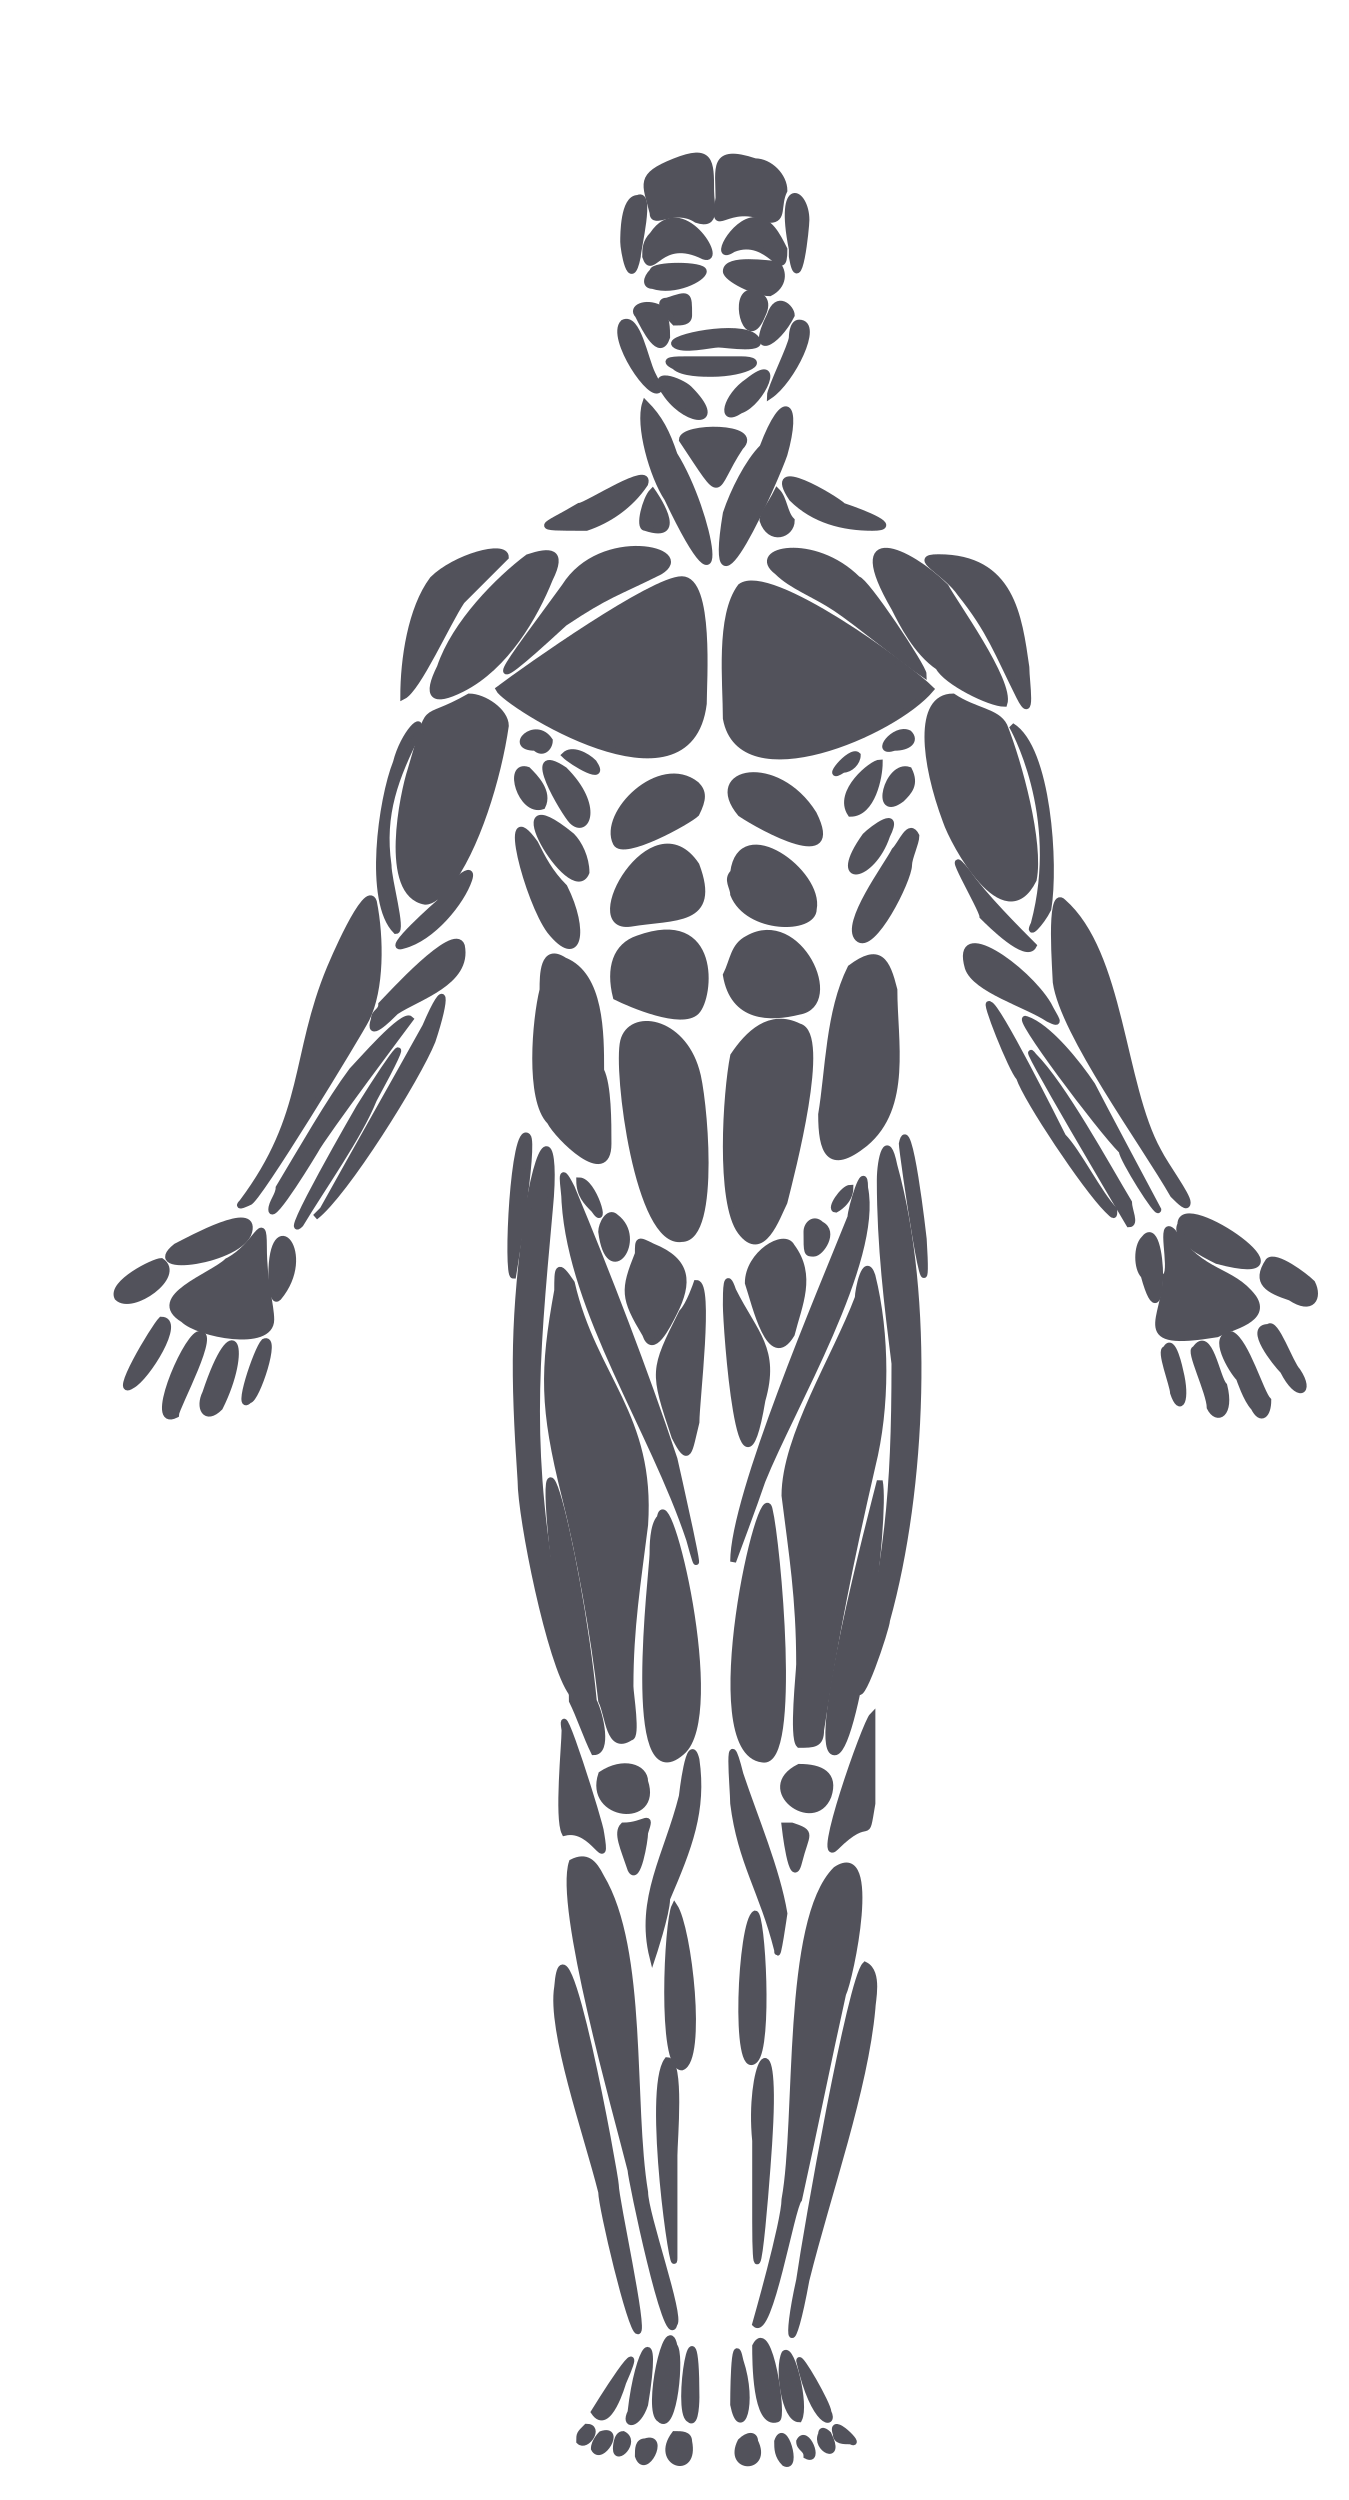
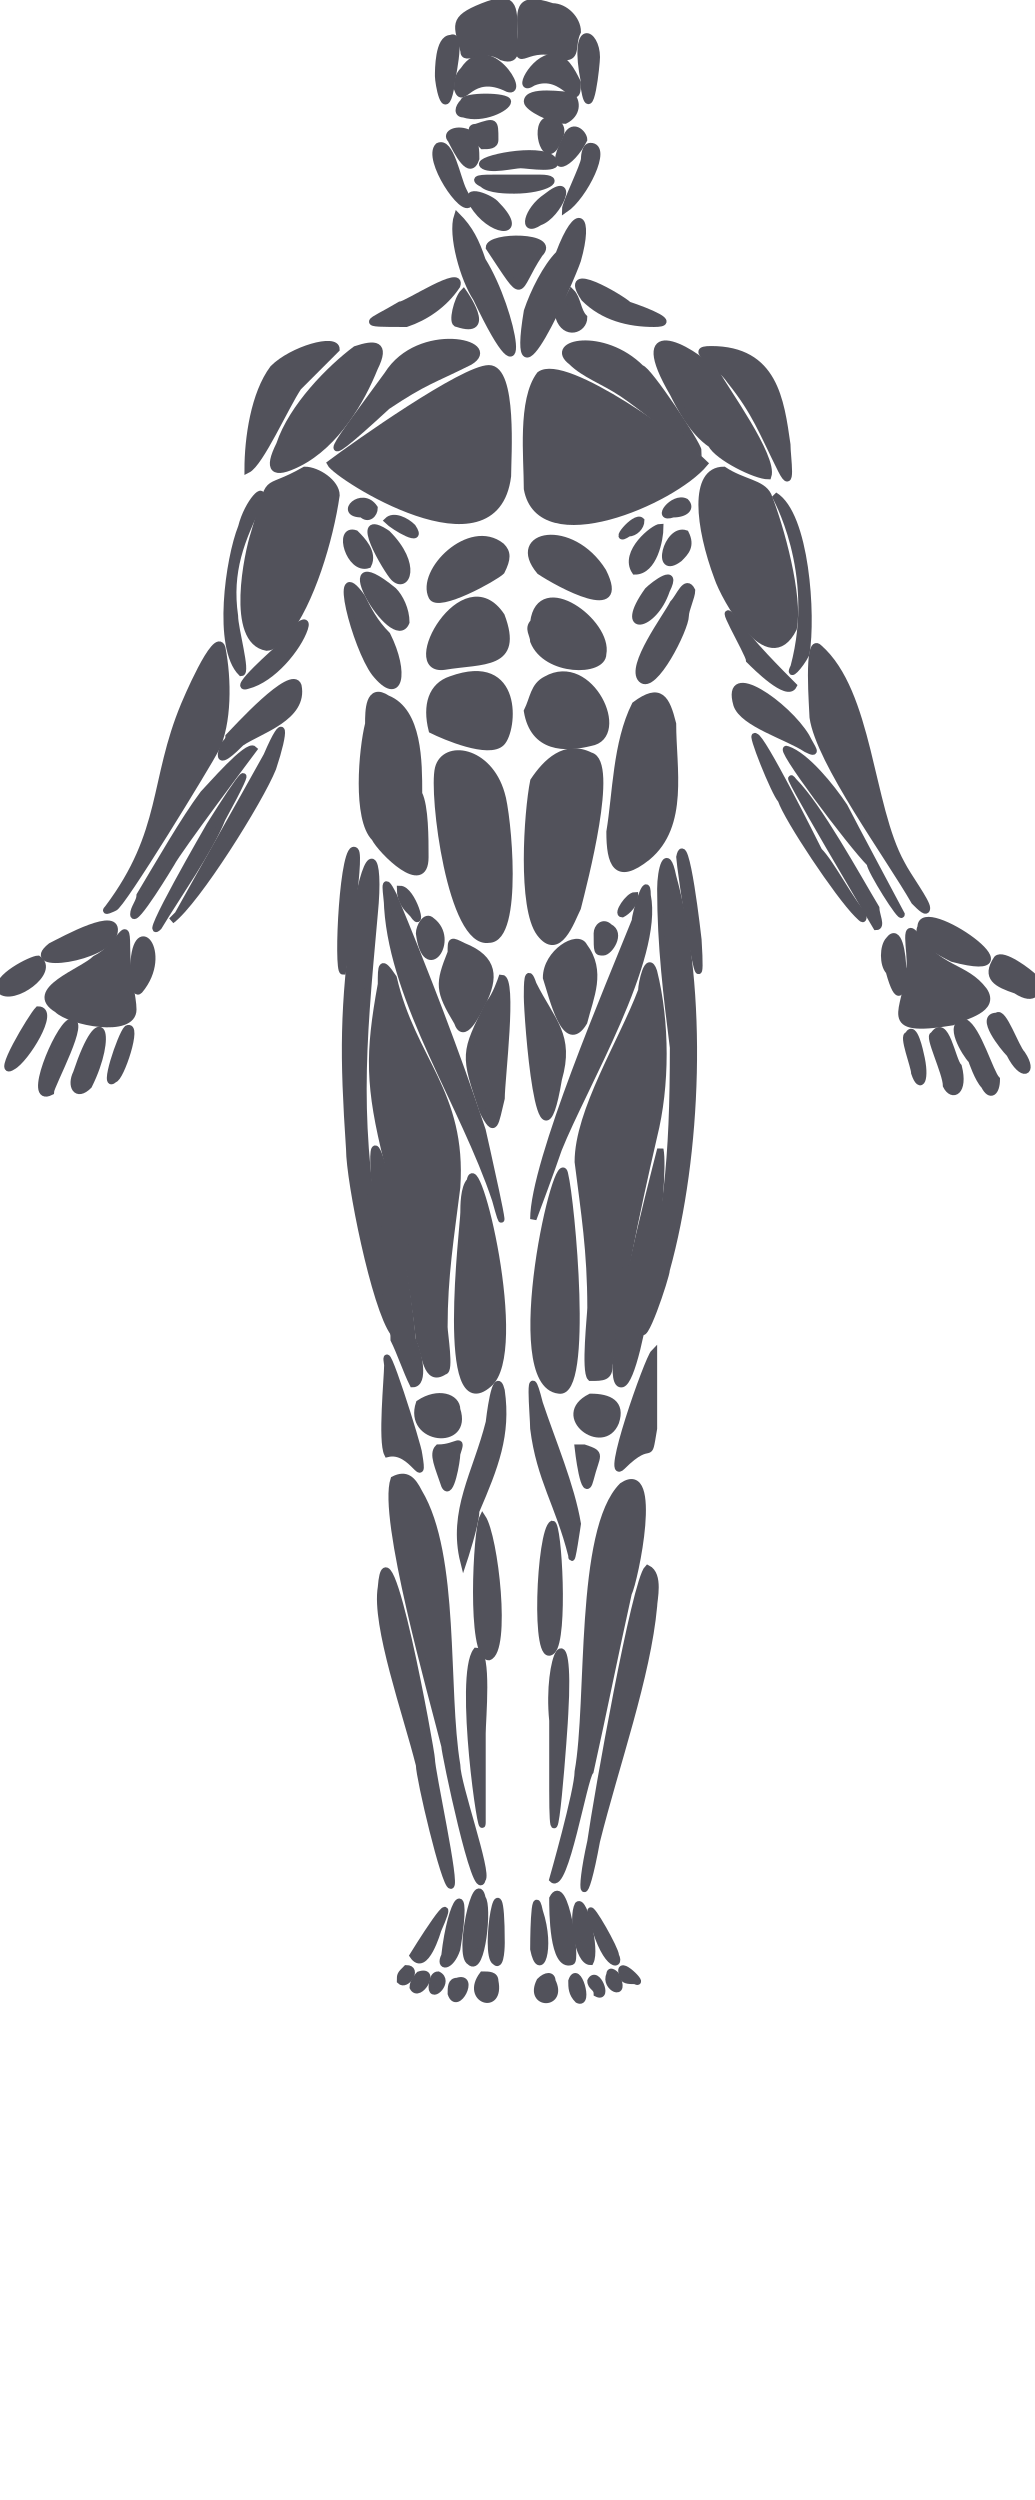
- <svg xmlns="http://www.w3.org/2000/svg" viewBox="-16 -21 184 341" fill-rule="evenodd" clip-rule="evenodd">
-   <style>.muscle path { stroke: #52525b; stroke-width: 0.8; }</style>
+ <svg xmlns="http://www.w3.org/2000/svg" viewBox="0 0 163 393.75" fill-rule="evenodd" clip-rule="evenodd">
+   <style>.muscle path { stroke: #52525b; stroke-width: 1.0; }</style>
  <g id="head" class="muscle" data-muscle="head" fill="#52525b">
    <path id="head-0" d="M85 59c-3,4 -2,13 -2,18 2,11 23,2 28,-4 -3,-3 -22,-17 -26,-14z" />
    <path id="head-1" d="M80 75c0,-3 1,-17 -3,-17 -4,0 -21,12 -25,15 1,2 26,18 28,2z" />
    <path id="head-2" d="M45 100c4,-5 7,-15 8,-22 0,-2 -3,-4 -5,-4 -7,4 -5,0 -8,10 -1,3 -4,17 2,18 1,0 2,-1 3,-2z" />
    <path id="head-3" d="M125 99c1,-5 -2,-16 -4,-21 -1,-2 -4,-2 -7,-4 -5,0 -4,9 -1,17 1,3 8,16 12,8z" />
    <path id="head-4" d="M104 140c0,9 1,17 2,25 0,18 -1,27 -5,44 0,4 4,-8 4,-9 5,-18 6,-44 1,-62 -1,-5 -2,-1 -2,2z" />
    <path id="head-5" d="M112 70c1,2 7,5 9,5 1,-3 -7,-14 -8,-16 -5,-5 -14,-9 -7,3 1,2 3,6 6,8z" />
    <path id="head-6" d="M56 55c-4,3 -10,9 -12,15 -2,4 -1,5 3,3 6,-3 10,-10 12,-15 2,-4 0,-4 -3,-3z" />
    <path id="head-7" d="M84 101c2,5 11,5 11,2 1,-5 -10,-13 -11,-5 -1,1 0,2 0,3z" />
    <path id="head-8" d="M79 97c-6,-9 -16,9 -9,8 6,-1 12,0 9,-8z" />
    <path id="head-9" d="M110 71c0,-1 -8,-13 -9,-13 -6,-6 -15,-4 -11,-1 2,2 5,3 8,5 3,2 9,7 12,9z" />
    <path id="head-10" d="M61 64c6,-4 7,-4 13,-7 5,-3 -8,-6 -13,2 -8,11 -13,17 0,5z" />
    <path id="head-11" d="M43 58c-3,4 -4,11 -4,16 2,-1 6,-10 8,-13 1,-1 6,-6 6,-6 0,-2 -7,0 -10,3z" />
    <path id="head-12" d="M124 70c-1,-7 -2,-15 -12,-15 -4,0 1,2 3,5 4,5 5,8 8,14 2,4 1,-2 1,-4z" />
    <path id="head-13" d="M85 90c3,2 14,8 10,0 -5,-8 -15,-6 -10,0z" />
    <path id="head-14" d="M79 86c-5,-4 -13,4 -11,8 1,2 10,-3 11,-4 1,-2 1,-3 0,-4z" />
    <path id="head-15" d="M83 49c-3,18 7,-5 8,-8 2,-7 0,-9 -3,-1 -2,2 -4,6 -5,9z" />
    <path id="head-16" d="M75 47c9,19 6,2 1,-6 -1,-3 -2,-5 -4,-7 -1,3 1,10 3,13z" />
    <path id="head-17" d="M91 5c0,-2 -2,-4 -4,-4 -6,-2 -5,1 -5,5 -1,6 1,0 7,3 2,0 1,-2 2,-4z" />
    <path id="head-18" d="M73 8c0,2 3,-1 6,1 3,1 2,-2 2,-4 0,-4 0,-6 -5,-4 -5,2 -4,3 -3,7z" />
    <path id="head-19" d="M57 94c-5,-7 -1,8 2,12 4,5 5,0 2,-6 -2,-2 -3,-4 -4,-6z" />
    <path id="head-20" d="M109 93c-1,-2 -2,1 -3,2 -1,2 -7,10 -5,12 2,2 7,-8 7,-10 0,-1 1,-3 1,-4z" />
    <path id="head-21" d="M77 39c6,9 4,7 8,1 3,-3 -8,-3 -8,-1z" />
    <path id="head-22" d="M103 51c4,0 -1,-2 -4,-3 -1,-1 -11,-7 -7,-1 3,3 7,4 11,4z" />
    <path id="head-23" d="M64 51c3,-1 6,-3 8,-6 1,-3 -8,3 -9,3 -5,3 -7,3 1,3z" />
    <path id="head-24" d="M38 106c1,0 -1,-7 -1,-9 -1,-7 1,-12 4,-18 1,-3 -2,0 -3,4 -2,5 -4,19 0,23 0,0 0,0 0,0z" />
    <path id="head-25" d="M127 103c1,-6 0,-22 -5,-25 0,0 7,12 3,27 -1,2 1,0 2,-2z" />
    <path id="head-26" d="M62 93c-11,-9 0,10 2,5 0,-2 -1,-4 -2,-5z" />
    <path id="head-27" d="M102 93c-5,7 1,6 3,0 2,-4 -2,-1 -3,0z" />
    <path id="head-28" d="M81 30c5,0 8,-2 4,-2 -2,0 -5,0 -7,0 -2,0 -4,0 -2,1 1,1 4,1 5,1z" />
    <path id="head-29" d="M72 14c1,3 2,-3 8,0 3,1 -3,-9 -7,-3 -1,1 -1,2 -1,3z" />
    <path id="head-30" d="M87 9c-3,0 -6,6 -3,4 5,-2 7,5 7,0 -1,-2 -2,-4 -4,-4z" />
    <path id="head-31" d="M61 84c-6,-4 0,6 1,7 2,2 4,-2 -1,-7z" />
    <path id="head-32" d="M104 83c-1,0 -6,4 -4,7 3,0 4,-5 4,-7z" />
    <path id="head-33" d="M82 26c1,0 7,1 5,-1 -2,-2 -12,0 -11,1 1,1 5,0 6,0z" />
    <path id="head-34" d="M73 18c3,1 7,-1 7,-2 0,-1 -7,-1 -7,0 -1,1 -1,2 0,2z" />
    <path id="head-35" d="M90 15c-1,0 -7,-1 -7,1 0,1 4,3 6,3 2,-1 2,-3 1,-4z" />
    <path id="head-36" d="M71 14c0,-1 2,-9 0,-8 -2,0 -2,5 -2,6 0,1 1,7 2,2l0 0z" />
    <path id="head-37" d="M92 14c1,6 2,-4 2,-5 0,-4 -4,-6 -2,4l0 1z" />
    <path id="head-38" d="M75 33c3,4 8,4 3,-1 -1,-1 -6,-3 -3,1z" />
    <path id="head-39" d="M85 35c3,-1 6,-8 1,-4 -3,2 -4,6 -1,4z" />
    <path id="head-40" d="M73 30c-1,-2 -2,-8 -4,-7 -2,2 4,11 5,9 0,0 -1,-2 -1,-2z" />
    <path id="head-41" d="M92 25c0,1 -3,7 -3,8 3,-2 7,-10 4,-10 -1,0 -1,2 -1,2z" />
    <path id="head-42" d="M56 84c-3,-1 -1,6 2,5 1,-2 -1,-4 -2,-5z" />
    <path id="head-43" d="M108 84c-3,-1 -5,7 -1,4 1,-1 2,-2 1,-4z" />
    <path id="head-44" d="M71 22c1,2 3,6 4,3 0,-1 0,-3 -1,-4 -2,-1 -4,0 -3,1z" />
    <path id="head-45" d="M89 22c-3,6 1,4 3,0 0,-1 -2,-3 -3,0z" />
    <path id="head-46" d="M92 50c-1,-1 -1,-3 -2,-4 -1,2 -2,3 -2,4 1,3 4,2 4,0z" />
    <path id="head-47" d="M72 51c6,2 1,-5 1,-5 -1,1 -2,5 -1,5z" />
    <path id="head-48" d="M78 22c0,-3 0,-3 -3,-2 -2,0 1,3 1,3 1,0 2,0 2,-1z" />
    <path id="head-49" d="M88 22c1,-2 0,-3 -2,-3 -2,1 0,8 2,3z" />
    <path id="head-50" d="M61 82c1,1 6,4 4,1 -1,-1 -3,-2 -4,-1z" />
    <path id="head-51" d="M101 82c-1,-1 -5,4 -2,2 1,0 2,-1 2,-2z" />
    <path id="head-52" d="M59 80c-2,-3 -6,1 -2,1 1,1 2,0 2,-1z" />
    <path id="head-53" d="M108 79c-2,-1 -5,3 -2,2 2,0 3,-1 2,-2z" />
  </g>
  <g id="chest" class="muscle" data-muscle="chest" fill="#52525b">
    <path id="chest-0" d="M155 156c-3,-4 -7,-3 -11,-9 -2,-2 0,5 -1,6 0,6 -5,10 7,8 2,-1 7,-2 5,-5z" />
    <path id="chest-1" d="M157 170c-1,-1 -3,-8 -5,-9 -3,0 0,5 1,6 0,0 1,3 2,4 1,2 2,1 2,-1z" />
    <path id="chest-2" d="M163 154c-1,-1 -5,-4 -6,-3 -2,3 0,4 3,5 3,2 4,0 3,-2z" />
    <path id="chest-3" d="M157 160c-3,0 1,5 2,6 2,4 4,3 2,0 -1,-1 -3,-7 -4,-6z" />
    <path id="chest-4" d="M149 171c1,2 3,1 2,-3 -1,-1 -2,-8 -4,-5 -1,0 2,6 2,8z" />
    <path id="chest-5" d="M140 153c3,11 3,-9 0,-5 -1,1 -1,4 0,5z" />
    <path id="chest-6" d="M144 169c1,3 2,1 1,-3 0,0 -1,-5 -2,-3 -1,0 1,5 1,6z" />
  </g>
  <g id="deltoids_front" class="muscle" data-muscle="deltoids_front" fill="#52525b">
    <path id="deltoids_front-0" d="M101 156c-3,8 -10,19 -10,27 1,8 2,14 2,23 0,1 -1,10 0,11 2,0 3,0 3,-2 2,-13 4,-23 7,-36 2,-8 2,-18 0,-26 -1,-3 -2,2 -2,3z" />
    <path id="deltoids_front-1" d="M84 123c-1,5 -2,20 1,24 3,4 5,-2 6,-4 1,-4 6,-23 2,-24 -4,-2 -7,1 -9,4z" />
    <path id="deltoids_front-2" d="M69 121c-1,4 2,28 8,27 5,0 3,-20 2,-23 -2,-7 -9,-8 -10,-4z" />
    <path id="deltoids_front-3" d="M98 234c-7,7 -5,34 -7,45 0,3 -4,17 -4,17 2,2 5,-16 6,-17 2,-9 4,-19 6,-28 1,-2 5,-21 -1,-17z" />
    <path id="deltoids_front-4" d="M58 114c-1,4 -2,15 1,18 1,2 8,9 8,3 0,-3 0,-8 -1,-10 0,-5 0,-13 -5,-15 -3,-2 -3,2 -3,4z" />
    <path id="deltoids_front-5" d="M100 111c-3,6 -3,14 -4,20 0,5 1,8 6,4 6,-5 4,-14 4,-21 -1,-4 -2,-6 -6,-3z" />
    <path id="deltoids_front-6" d="M55 181c0,5 4,25 7,29 0,1 -2,-9 -2,-11 -4,-22 -3,-33 -1,-55 1,-10 -1,-12 -3,0 -2,15 -2,22 -1,37z" />
    <path id="deltoids_front-7" d="M88 219c5,1 2,-30 1,-34 -1,-6 -10,33 -1,34z" />
    <path id="deltoids_front-8" d="M18 143c1,0 15,-23 16,-25 2,-4 2,-11 1,-16 -1,-3 -6,9 -6,9 -5,12 -3,20 -12,32 -1,1 1,0 1,0z" />
    <path id="deltoids_front-9" d="M100 145c-4,10 -16,38 -16,47 0,0 3,-8 4,-11 4,-10 16,-30 14,-40 0,-4 -2,3 -2,4z" />
    <path id="deltoids_front-10" d="M83 112c1,6 6,6 10,5 6,-1 0,-14 -7,-10 -2,1 -2,3 -3,5z" />
    <path id="deltoids_front-11" d="M68 115c2,1 9,4 11,2 2,-2 3,-14 -8,-10 -3,1 -4,4 -3,8z" />
    <path id="deltoids_front-12" d="M102 247c-2,2 -8,36 -9,43 -2,9 -1,11 1,0 3,-12 8,-26 9,-37 0,-1 1,-5 -1,-6z" />
    <path id="deltoids_front-13" d="M104 181c-1,4 -10,38 -6,37 3,-1 7,-32 6,-37l0 0z" />
    <path id="deltoids_front-14" d="M77 158c-4,8 -4,8 -1,17 2,4 2,2 3,-2 0,-3 2,-19 0,-19 0,0 -1,3 -2,4z" />
    <path id="deltoids_front-15" d="M83 157c0,3 2,31 5,13 2,-7 -1,-9 -4,-15 -1,-3 -1,0 -1,2z" />
    <path id="deltoids_front-16" d="M86 154c1,3 3,12 6,7 1,-4 3,-8 0,-12 -1,-2 -6,1 -6,5z" />
    <path id="deltoids_front-17" d="M84 225c1,8 4,12 6,20 0,2 1,-5 1,-5 -1,-6 -4,-13 -6,-19 -2,-8 -1,2 -1,4z" />
    <path id="deltoids_front-18" d="M76 239c-1,2 -2,22 1,22 3,-1 1,-19 -1,-22z" />
    <path id="deltoids_front-19" d="M133 127c-2,-3 -6,-8 -9,-9 -2,-1 10,15 13,18 0,1 5,9 5,8 0,0 -8,-15 -9,-17z" />
    <path id="deltoids_front-20" d="M21 144c0,2 6,-8 6,-8 1,-2 13,-18 13,-18 -1,-1 -7,6 -8,7 -3,4 -7,11 -10,16 0,1 -1,2 -1,3z" />
    <path id="deltoids_front-21" d="M103 213c-1,1 -8,21 -5,18 5,-5 4,0 5,-6 0,-2 0,-9 0,-12z" />
    <path id="deltoids_front-22" d="M127 116c-3,-5 -13,-12 -11,-5 1,3 8,5 11,7 2,1 1,0 0,-2z" />
    <path id="deltoids_front-23" d="M35 118c-1,3 2,0 3,-1 3,-2 10,-4 9,-9 -1,-3 -10,7 -11,8 0,1 -1,1 -1,2z" />
    <path id="deltoids_front-24" d="M27 145c4,-3 14,-19 16,-24 2,-6 2,-9 -1,-2 -5,9 -9,16 -14,25 0,0 -1,1 -1,1z" />
    <path id="deltoids_front-25" d="M136 144c-2,-2 -5,-8 -7,-10 -1,-2 -9,-18 -10,-18 -1,-1 3,9 4,10 1,3 9,15 12,18 1,1 1,1 1,0z" />
    <path id="deltoids_front-26" d="M93 220c-6,3 2,9 4,4 1,-3 -1,-4 -4,-4z" />
    <path id="deltoids_front-27" d="M138 143c-3,-5 -9,-16 -13,-20 -3,-4 13,23 13,23 1,0 0,-2 0,-3z" />
    <path id="deltoids_front-28" d="M25 146c3,-5 8,-12 10,-17 6,-11 3,-7 -2,1 0,0 -11,19 -8,16l0 0z" />
    <path id="deltoids_front-29" d="M39 108c4,-1 8,-6 9,-9 1,-3 -4,2 -4,3 0,0 -8,7 -5,6z" />
    <path id="deltoids_front-30" d="M125 108c-2,-2 -7,-7 -9,-10 -4,-5 2,5 2,6 1,1 6,6 7,4z" />
    <path id="deltoids_front-31" d="M54 153c0,0 3,-18 2,-19 -2,-2 -3,19 -2,19z" />
    <path id="deltoids_front-32" d="M110 148c0,0 -2,-18 -3,-13 0,1 4,29 3,13z" />
    <path id="deltoids_front-33" d="M94 147c0,3 0,3 1,3 1,0 3,-3 1,-4 -1,-1 -2,0 -2,1 0,0 0,0 0,0z" />
    <path id="deltoids_front-34" d="M98 144c0,0 2,-1 2,-3 -1,0 -3,3 -2,3z" />
  </g>
  <g id="biceps" class="muscle" data-muscle="biceps" fill="#52525b">
    <path id="biceps-0" d="M61 183c2,8 4,19 5,28 1,2 1,7 4,5 1,0 0,-6 0,-7 0,-8 1,-14 2,-22 1,-15 -7,-20 -10,-33 -2,-3 -2,-2 -2,1 -2,11 -2,16 1,28z" />
    <path id="biceps-1" d="M62 233c-2,6 6,34 8,42 0,1 5,25 6,21 1,-1 -4,-15 -4,-18 -2,-12 0,-33 -6,-43 -1,-2 -2,-3 -4,-2z" />
    <path id="biceps-2" d="M73 191c0,2 -4,34 4,27 6,-5 -2,-38 -3,-32 -1,1 -1,4 -1,5z" />
    <path id="biceps-3" d="M78 189c3,11 -2,-11 -2,-11 -4,-12 -9,-25 -14,-37 -2,-4 -1,0 -1,2 1,15 12,31 17,46z" />
    <path id="biceps-4" d="M66 278c0,2 4,19 5,19 1,0 -3,-18 -3,-20 0,-1 -7,-40 -8,-27 -1,6 4,20 6,28z" />
    <path id="biceps-5" d="M9 159c2,2 12,4 12,0 0,-2 -1,-5 -1,-10 0,-5 -1,0 -5,2 -2,2 -11,5 -6,8z" />
    <path id="biceps-6" d="M62 211c1,2 2,5 3,7 2,0 1,-5 0,-7 -2,-21 -10,-52 -4,-7 1,2 1,5 1,7z" />
    <path id="biceps-7" d="M71 150c-2,5 -2,6 1,11 1,3 3,-1 4,-3 2,-4 2,-7 -3,-9 -2,-1 -2,-1 -2,1z" />
    <path id="biceps-8" d="M77 224c-2,8 -6,14 -4,22 0,0 2,-6 2,-8 3,-7 5,-12 4,-19 -1,-4 -2,5 -2,5z" />
    <path id="biceps-9" d="M87 260c2,-2 1,-20 0,-20 -2,1 -3,23 0,20z" />
    <path id="biceps-10" d="M87 282c0,17 2,-11 2,-12 1,-17 -3,-9 -2,1 0,4 0,7 0,11z" />
    <path id="biceps-11" d="M75 260c-3,4 1,31 1,27 0,-5 0,-10 0,-14 0,-2 1,-13 -1,-13z" />
    <path id="biceps-12" d="M61 229c4,-1 6,6 5,0 0,-1 -6,-20 -5,-14 0,2 -1,12 0,14z" />
    <path id="biceps-13" d="M66 221c-2,6 8,7 6,1 0,-2 -3,-3 -6,-1z" />
    <path id="biceps-14" d="M8 149c-5,4 9,2 10,-2 1,-4 -8,1 -10,2z" />
    <path id="biceps-15" d="M87 299c0,2 0,11 3,10 1,0 -1,-14 -3,-10z" />
    <path id="biceps-16" d="M76 299c-1,-5 -4,9 -2,10 2,2 3,-9 2,-10z" />
    <path id="biceps-17" d="M8 172c0,-1 6,-12 3,-11 -2,1 -7,13 -3,11z" />
    <path id="biceps-18" d="M0 156c2,2 9,-3 6,-5 -1,0 -7,3 -6,5z" />
    <path id="biceps-19" d="M14 171c4,-8 2,-14 -2,-2 -1,2 0,4 2,2z" />
    <path id="biceps-20" d="M6 159c-1,1 -7,11 -4,9 2,-1 7,-9 4,-9z" />
    <path id="biceps-21" d="M91 300c-1,2 0,9 2,9 1,-2 -1,-10 -2,-9z" />
    <path id="biceps-22" d="M72 307c2,-12 -1,-8 -2,1 -1,2 1,2 2,-1z" />
    <path id="biceps-23" d="M22 156c5,-6 -1,-13 -1,-3 0,0 0,4 1,3z" />
    <path id="biceps-24" d="M66 147c1,8 6,1 2,-2 -1,-1 -2,1 -2,2z" />
    <path id="biceps-25" d="M84 307c1,5 3,0 1,-6 -1,-5 -1,6 -1,6z" />
    <path id="biceps-26" d="M79 306c0,-16 -3,2 -1,3 1,1 1,-3 1,-3z" />
    <path id="biceps-27" d="M20 162c-1,1 -4,10 -2,8 1,0 4,-9 2,-8z" />
    <path id="biceps-28" d="M69 228c-1,1 0,3 1,6 1,2 2,-4 2,-5 1,-3 0,-1 -3,-1z" />
    <path id="biceps-29" d="M76 311c-3,4 3,6 2,1 0,-1 -1,-1 -2,-1z" />
    <path id="biceps-30" d="M69 304c4,-9 -4,4 -4,4 2,3 4,-4 4,-4z" />
    <path id="biceps-31" d="M85 312c-2,4 4,4 2,0 0,-1 -1,-1 -2,0z" />
    <path id="biceps-32" d="M91 228c0,0 1,9 2,5 1,-4 2,-4 -1,-5l-1 0z" />
    <path id="biceps-33" d="M93 301c2,9 5,9 4,7 0,-1 -4,-8 -4,-7z" />
    <path id="biceps-34" d="M71 314c1,3 4,-3 1,-2 -1,0 -1,1 -1,2z" />
    <path id="biceps-35" d="M91 315c2,1 0,-6 -1,-3 0,1 0,2 1,3z" />
    <path id="biceps-36" d="M65 144c2,3 0,-4 -2,-4 0,2 1,3 2,4z" />
    <path id="biceps-37" d="M68 313c0,2 3,-1 1,-2 -1,0 -1,2 -1,2z" />
    <path id="biceps-38" d="M94 314c2,1 0,-4 -1,-2 0,1 1,1 1,2z" />
    <path id="biceps-39" d="M96 311c-1,2 3,4 1,0 0,0 -1,-1 -1,0z" />
    <path id="biceps-40" d="M65 313c1,2 4,-3 1,-2 0,0 -1,1 -1,2z" />
    <path id="biceps-41" d="M100 312c2,1 -3,-4 -2,-1 0,1 1,1 2,1z" />
    <path id="biceps-42" d="M63 312c1,1 3,-2 1,-2 -1,1 -1,1 -1,2z" />
  </g>
  <g id="traps" class="muscle" data-muscle="traps" fill="#52525b">
    <path id="traps-0" d="M146 143c0,-1 -3,-5 -4,-7 -5,-9 -5,-27 -13,-34 -2,-2 -1,10 -1,11 1,7 12,22 16,29 1,1 2,2 2,1z" />
    <path id="traps-1" d="M145 146c-1,2 3,4 5,5 15,4 -5,-10 -5,-5z" />
-     <path id="traps-2" d="M1071.06 308.94c5.6 4.92 6.96 17.83 7.43 24.88q1.5 22.3.93 44.68-1.2 46.76-5.66 94a.57.56 3.7 01-.59.51q-.68-.03-.94-1.01-4.29-15.9-9.79-25.19c-10.24-17.31-18.8-31.84-25.59-49.4-10.19-26.38-15.6-54.28-26.46-80.58q-3.07-7.43-7.61-14.07-.3-.43.2-.6 12.47-4.28 25.48-4.85c5.54-.25 12.15.86 18.32 1.41 9.7.87 16.77 3.6 24.28 10.22z" />
-     <path id="traps-3" d="M1163.98 302.12a.43.43 0 01.22.65q-7.08 10.77-11.41 23.37c-10.53 30.61-17.8 62.94-31.3 91.07-5.11 10.64-15.17 25.22-20.12 36.26q-4.08 9.08-6.59 18.83a.77.77 0 01-1.51-.12q-4.27-45.15-5.52-90.99c-.56-20.28-.74-39.92 2.75-60.43 1.04-6.13 2.77-9.98 7.85-13.85 9.8-7.48 18.02-7.73 30.1-9.11 12.02-1.39 23.92.4 35.53 4.32z" />
  </g>
  <g id="neck" class="muscle" data-muscle="neck" fill="#52525b">
    <path id="neck-0" d="M0,0 L0,0" />
  </g>
  <g id="abs" class="muscle" data-muscle="abs" fill="#52525b">
    <path id="abs-0" d="M0,0 L0,0" />
  </g>
  <g id="obliques" class="muscle" data-muscle="obliques" fill="#52525b">
    <path id="obliques-0" d="M0,0 L0,0" />
  </g>
  <g id="forearm" class="muscle" data-muscle="forearm" fill="#52525b">
    <path id="forearm-0" d="M0,0 L0,0" />
  </g>
  <g id="hands" class="muscle" data-muscle="hands" fill="#52525b">
    <path id="hands-0" d="M0,0 L0,0" />
  </g>
  <g id="adductors" class="muscle" data-muscle="adductors" fill="#52525b">
    <path id="adductors-0" d="M0,0 L0,0" />
  </g>
  <g id="quads" class="muscle" data-muscle="quads" fill="#52525b">
    <path id="quads-0" d="M0,0 L0,0" />
  </g>
  <g id="shins" class="muscle" data-muscle="shins" fill="#52525b">
    <path id="shins-0" d="M0,0 L0,0" />
  </g>
  <g id="calves" class="muscle" data-muscle="calves" fill="#52525b">
    <path id="calves-0" d="M0,0 L0,0" />
  </g>
  <g id="feet" class="muscle" data-muscle="feet" fill="#52525b">
    <path id="feet-0" d="M0,0 L0,0" />
  </g>
</svg>
